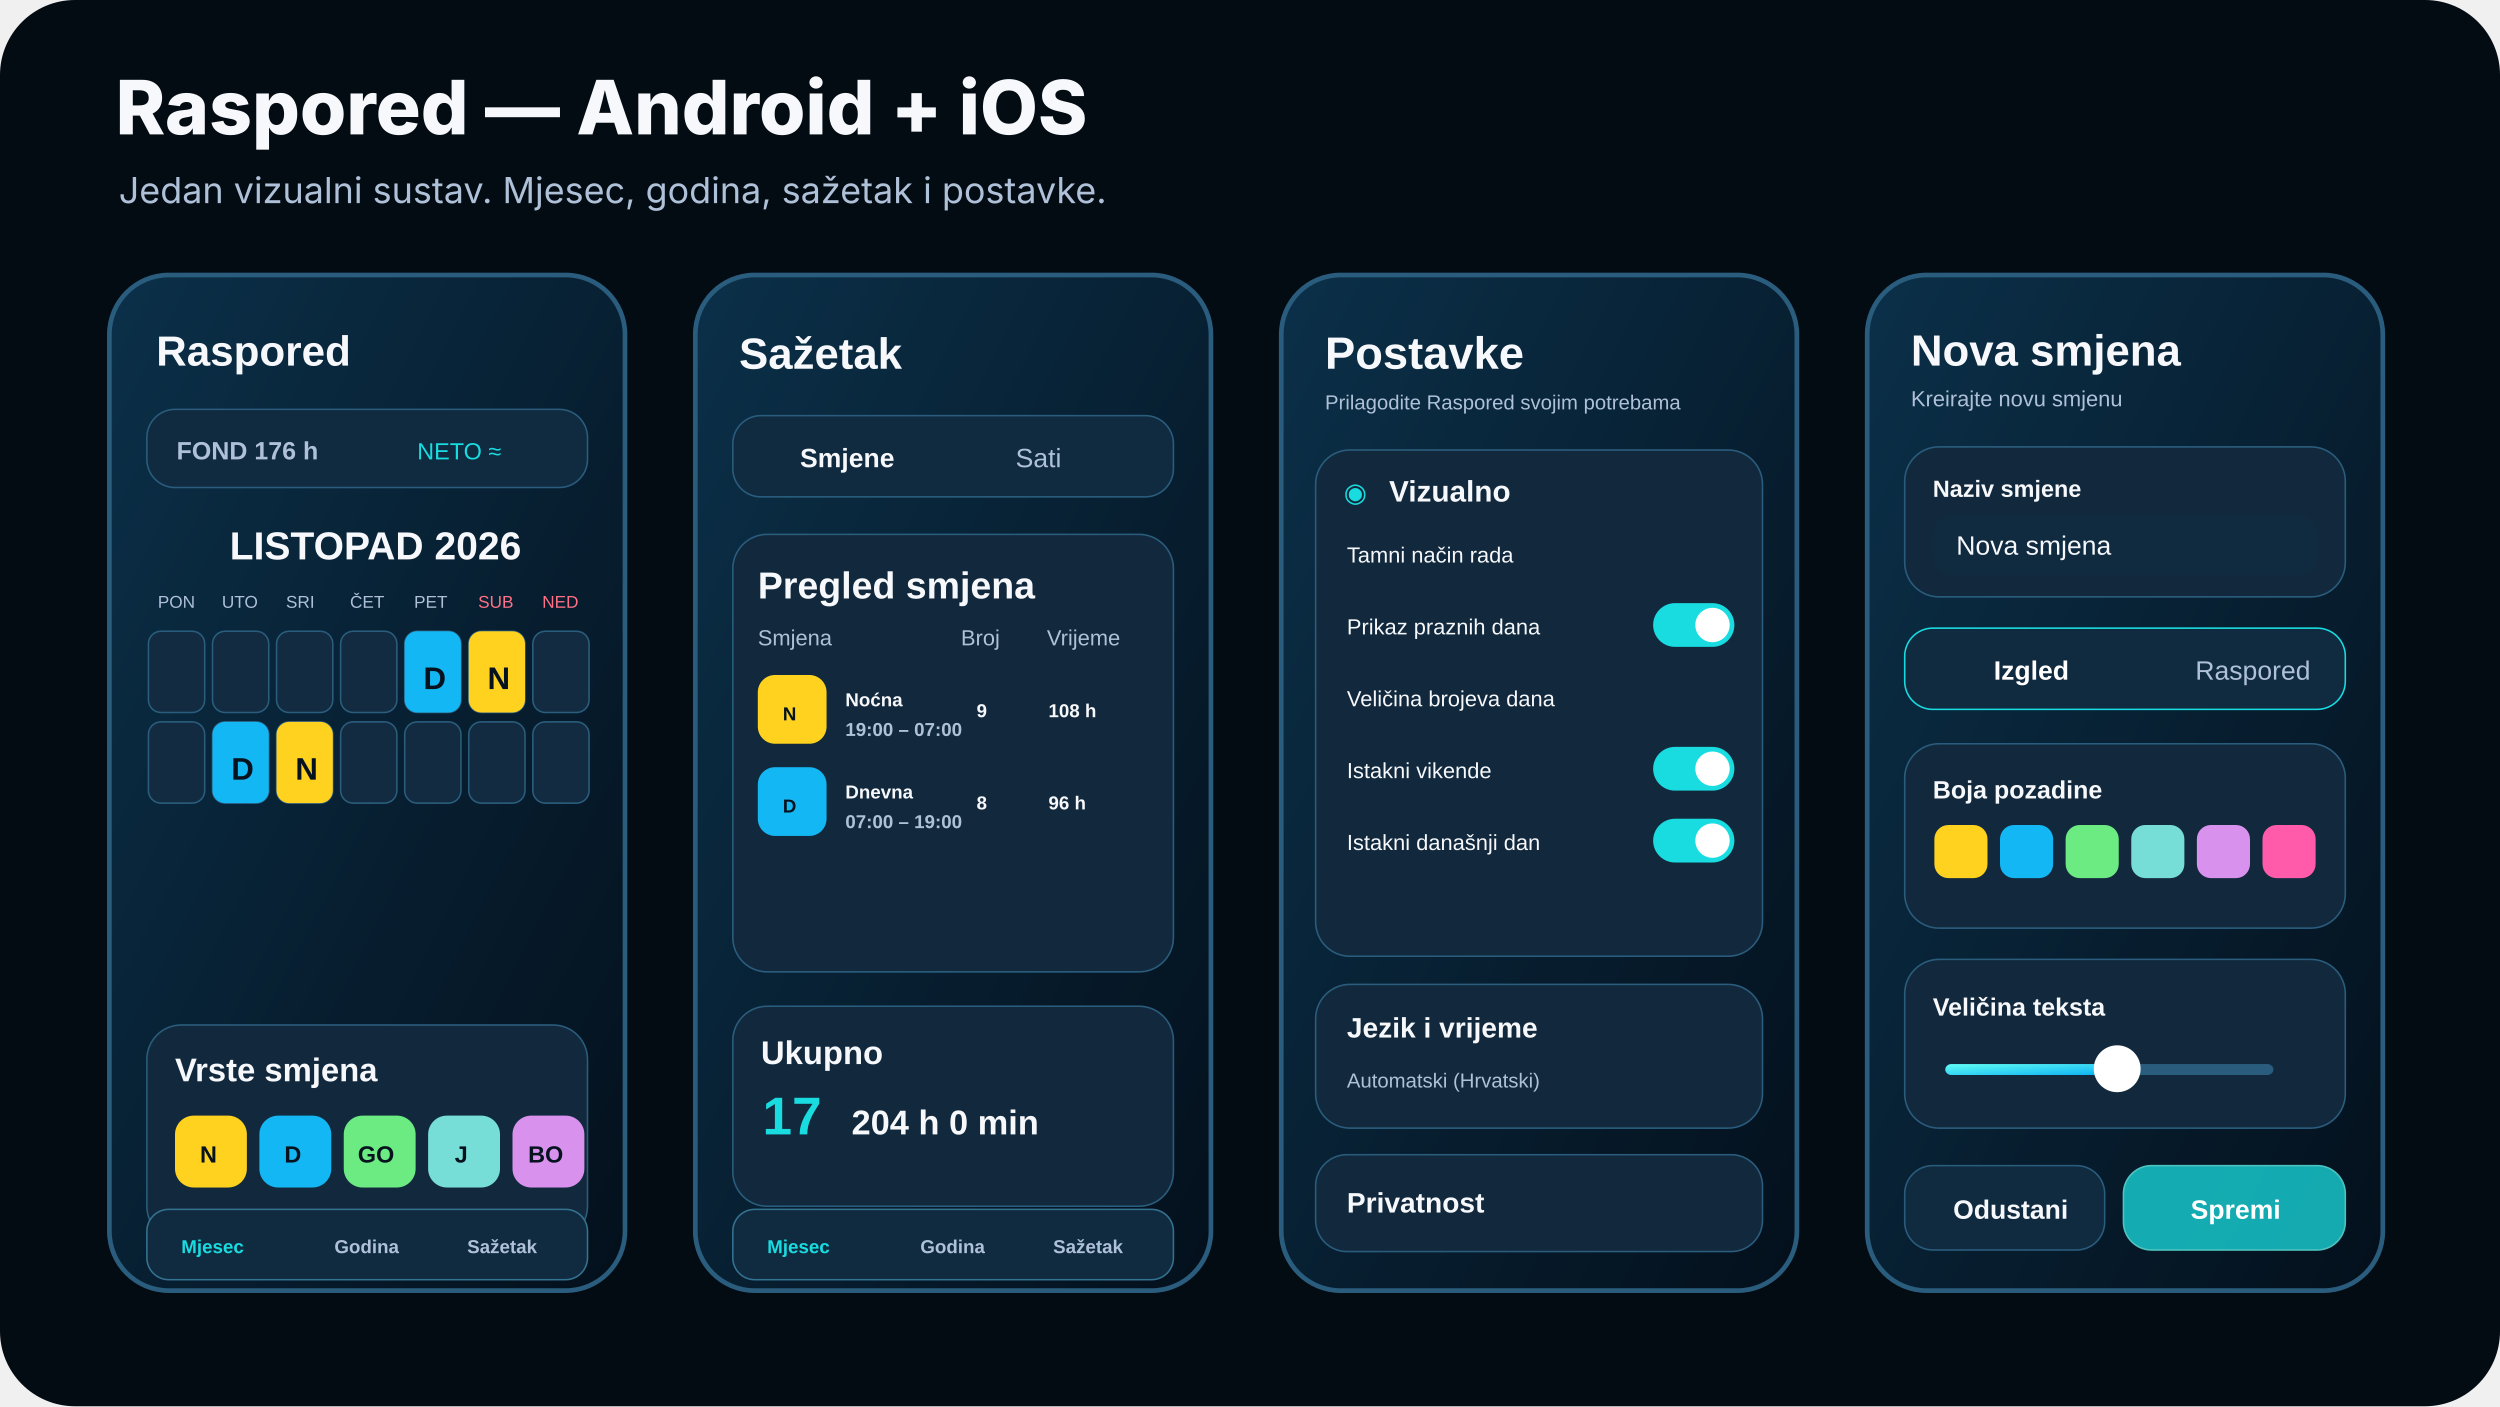
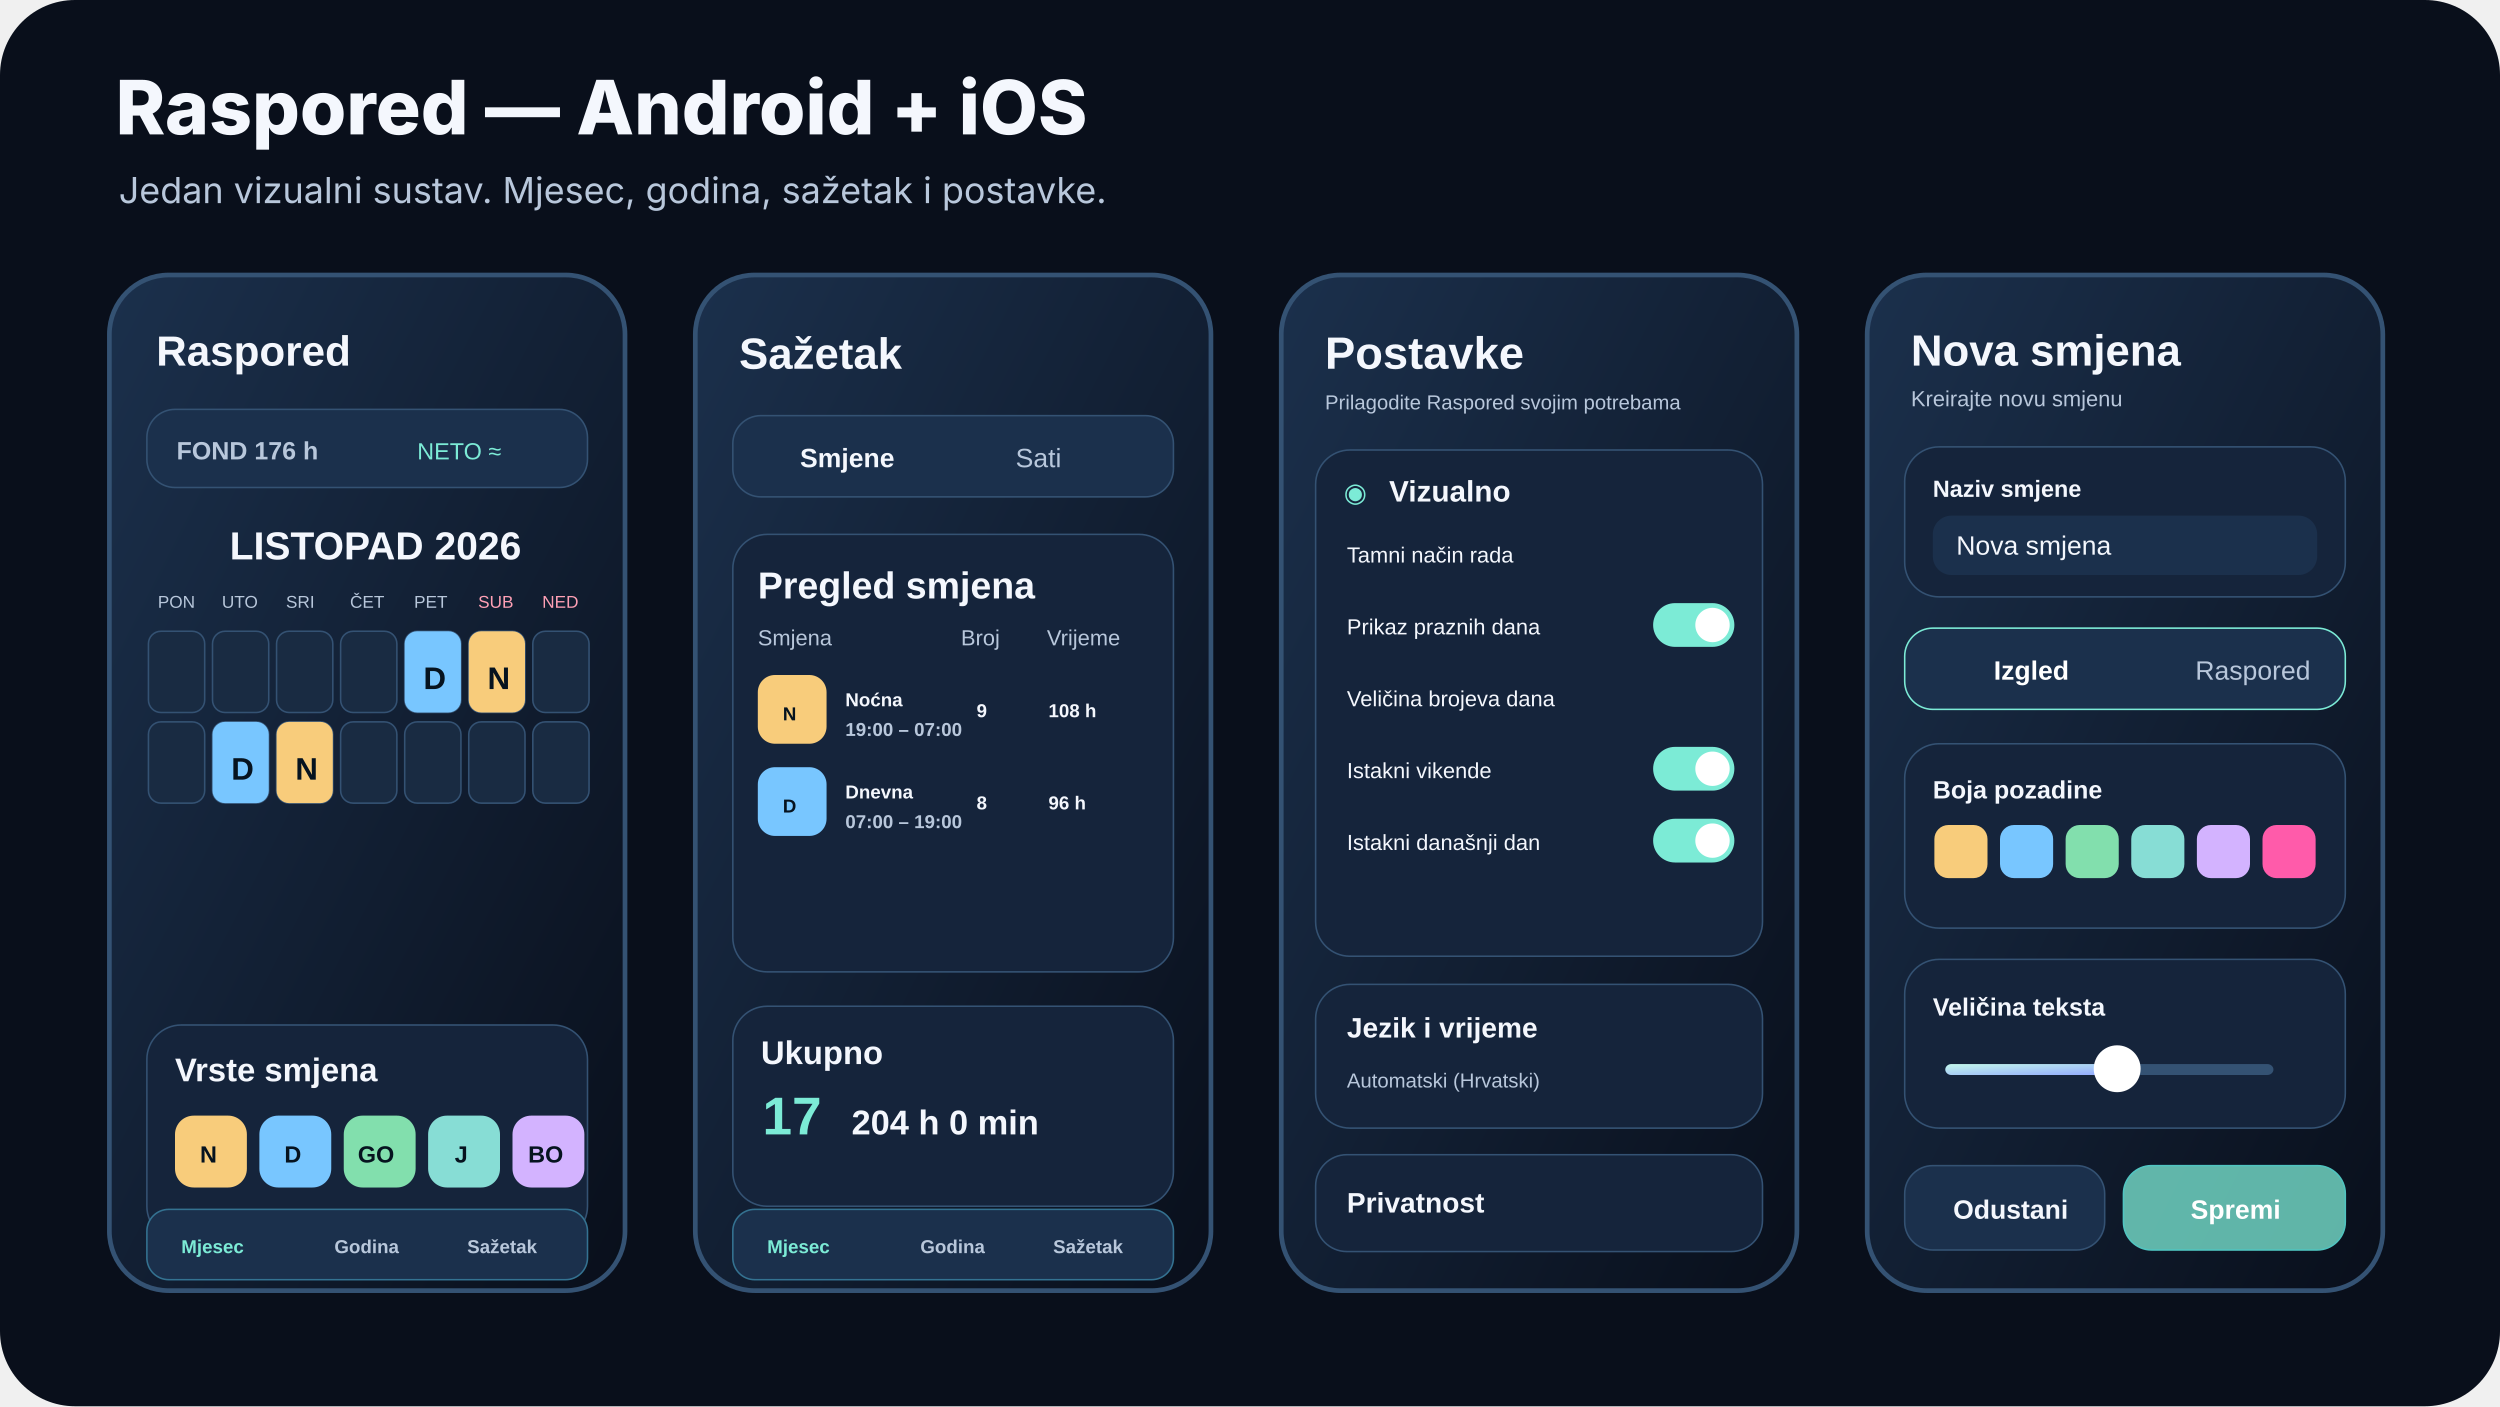
<svg xmlns="http://www.w3.org/2000/svg" viewBox="0 0 1600 900" role="img" aria-labelledby="title">
  <defs>
    <linearGradient id="bg" x1="0" y1="0" x2="1" y2="1">
-       <stop stop-color="#0b3049" />
-       <stop offset="1" stop-color="#04101c" />
+       <stop stop-color="#1B304C" />
+       <stop offset="1" stop-color="#090F1B" />
    </linearGradient>
    <linearGradient id="a" x1="0" y1="0" x2="1" y2="1">
-       <stop stop-color="#62fff5" />
-       <stop offset="1" stop-color="#09aef2" />
+       <stop stop-color="#C3F8EB" />
+       <stop offset="1" stop-color="#91A7FF" />
    </linearGradient>
  </defs>
-   <rect width="1600" height="900" rx="48" fill="#030b13" />
-   <text x="74" y="86" fill="#f6f8fb" font-family="Inter,Segoe UI,Arial,sans-serif" font-size="48" font-weight="800">Raspored — Android + iOS</text>
-   <text x="76" y="130" fill="#afc1d8" font-family="Inter,Segoe UI,Arial,sans-serif" font-size="23">Jedan vizualni sustav. Mjesec, godina, sažetak i postavke.</text>
+   <rect width="1600" height="900" rx="48" fill="#090F1B" />
+   <text x="74" y="86" fill="#F4F7FD" font-family="Inter,Segoe UI,Arial,sans-serif" font-size="48" font-weight="800">Raspored — Android + iOS</text>
+   <text x="76" y="130" fill="#B8C7DB" font-family="Inter,Segoe UI,Arial,sans-serif" font-size="23">Jedan vizualni sustav. Mjesec, godina, sažetak i postavke.</text>
  <g transform="translate(70 176)">
-     <rect width="330" height="650" rx="38" fill="url(#bg)" stroke="#2a5d7d" stroke-width="3" />
-     <text x="30" y="58" fill="#f6f8fb" font-family="Arial" font-size="27" font-weight="700">Raspored</text>
-     <rect x="24" y="86" width="282" height="50" rx="18" fill="#102a40" stroke="#2a5d7d" />
-     <text x="43" y="118" fill="#afc1d8" font-family="Arial" font-size="16" font-weight="700">FOND 176 h</text>
-     <text x="197" y="118" fill="#19dce0" font-family="Arial" font-size="15">NETO ≈</text>
-     <text x="77" y="182" fill="#f6f8fb" font-family="Arial" font-size="25" font-weight="800">LISTOPAD 2026</text>
-     <g font-family="Arial" font-size="11" fill="#afc1d8">
+     <rect width="330" height="650" rx="38" fill="url(#bg)" stroke="#345273" stroke-width="3" />
+     <text x="30" y="58" fill="#F4F7FD" font-family="Arial" font-size="27" font-weight="700">Raspored</text>
+     <rect x="24" y="86" width="282" height="50" rx="18" fill="#1B304C" stroke="#345273" />
+     <text x="43" y="118" fill="#B8C7DB" font-family="Arial" font-size="16" font-weight="700">FOND 176 h</text>
+     <text x="197" y="118" fill="#7CEBD6" font-family="Arial" font-size="15">NETO ≈</text>
+     <text x="77" y="182" fill="#F4F7FD" font-family="Arial" font-size="25" font-weight="800">LISTOPAD 2026</text>
+     <g font-family="Arial" font-size="11" fill="#B8C7DB">
      <text x="31" y="213">PON</text>
      <text x="72" y="213">UTO</text>
      <text x="113" y="213">SRI</text>
      <text x="154" y="213">ČET</text>
      <text x="195" y="213">PET</text>
-       <text x="236" y="213" fill="#ff7186">SUB</text>
-       <text x="277" y="213" fill="#ff7186">NED</text>
+       <text x="236" y="213" fill="#FFA0B5">SUB</text>
+       <text x="277" y="213" fill="#FFA0B5">NED</text>
    </g>
    <g transform="translate(25 228)">
-       <g fill="#122b40" stroke="#2a5d7d">
+       <g fill="#192B42" stroke="#345273">
        <rect width="36" height="52" rx="8" />
        <rect x="41" width="36" height="52" rx="8" />
        <rect x="82" width="36" height="52" rx="8" />
        <rect x="123" width="36" height="52" rx="8" />
        <rect x="164" width="36" height="52" rx="8" />
        <rect x="205" width="36" height="52" rx="8" />
        <rect x="246" width="36" height="52" rx="8" />
      </g>
-       <rect x="164" width="36" height="52" rx="8" fill="#13b7f3" />
-       <rect x="205" width="36" height="52" rx="8" fill="#ffd21f" />
+       <rect x="164" width="36" height="52" rx="8" fill="#78C6FF" />
+       <rect x="205" width="36" height="52" rx="8" fill="#F8CC7B" />
      <text x="176" y="37" fill="#06131f" font-family="Arial" font-size="20" font-weight="800">D</text>
      <text x="217" y="37" fill="#06131f" font-family="Arial" font-size="20" font-weight="800">N</text>
-       <g transform="translate(0 58)" fill="#122b40" stroke="#2a5d7d">
+       <g transform="translate(0 58)" fill="#192B42" stroke="#345273">
        <rect width="36" height="52" rx="8" />
        <rect x="41" width="36" height="52" rx="8" />
        <rect x="82" width="36" height="52" rx="8" />
        <rect x="123" width="36" height="52" rx="8" />
        <rect x="164" width="36" height="52" rx="8" />
        <rect x="205" width="36" height="52" rx="8" />
        <rect x="246" width="36" height="52" rx="8" />
      </g>
-       <rect x="41" y="58" width="36" height="52" rx="8" fill="#13b7f3" />
-       <rect x="82" y="58" width="36" height="52" rx="8" fill="#ffd21f" />
+       <rect x="41" y="58" width="36" height="52" rx="8" fill="#78C6FF" />
+       <rect x="82" y="58" width="36" height="52" rx="8" fill="#F8CC7B" />
      <text x="53" y="95" fill="#06131f" font-family="Arial" font-size="20" font-weight="800">D</text>
      <text x="94" y="95" fill="#06131f" font-family="Arial" font-size="20" font-weight="800">N</text>
    </g>
-     <rect x="24" y="480" width="282" height="138" rx="22" fill="#12293d" stroke="#2a5d7d" />
-     <text x="42" y="516" fill="#f6f8fb" font-family="Arial" font-size="21" font-weight="800">Vrste smjena</text>
+     <rect x="24" y="480" width="282" height="138" rx="22" fill="#15243B" stroke="#345273" />
+     <text x="42" y="516" fill="#F4F7FD" font-family="Arial" font-size="21" font-weight="800">Vrste smjena</text>
    <g transform="translate(42 538)" font-family="Arial" font-weight="800" font-size="15" fill="#06131f">
-       <rect width="46" height="46" rx="12" fill="#ffd21f" />
+       <rect width="46" height="46" rx="12" fill="#F8CC7B" />
      <text x="16" y="30">N</text>
-       <rect x="54" width="46" height="46" rx="12" fill="#13b7f3" />
+       <rect x="54" width="46" height="46" rx="12" fill="#78C6FF" />
      <text x="70" y="30">D</text>
-       <rect x="108" width="46" height="46" rx="12" fill="#6ceb82" />
+       <rect x="108" width="46" height="46" rx="12" fill="#82DFAD" />
      <text x="117" y="30">GO</text>
-       <rect x="162" width="46" height="46" rx="12" fill="#77ded7" />
+       <rect x="162" width="46" height="46" rx="12" fill="#87DDD5" />
      <text x="179" y="30">J</text>
-       <rect x="216" width="46" height="46" rx="12" fill="#d991ee" />
+       <rect x="216" width="46" height="46" rx="12" fill="#D3B3FF" />
      <text x="226" y="30">BO</text>
    </g>
-     <rect x="24" y="598" width="282" height="45" rx="14" fill="#102a40" stroke="#347291" />
+     <rect x="24" y="598" width="282" height="45" rx="14" fill="#1B304C" stroke="#347291" />
    <g font-family="Arial" font-size="12" font-weight="700">
-       <text x="46" y="626" fill="#19dce0">Mjesec</text>
-       <text x="144" y="626" fill="#afc1d8">Godina</text>
-       <text x="229" y="626" fill="#afc1d8">Sažetak</text>
+       <text x="46" y="626" fill="#7CEBD6">Mjesec</text>
+       <text x="144" y="626" fill="#B8C7DB">Godina</text>
+       <text x="229" y="626" fill="#B8C7DB">Sažetak</text>
    </g>
  </g>
  <g transform="translate(445 176)">
-     <rect width="330" height="650" rx="38" fill="url(#bg)" stroke="#2a5d7d" stroke-width="3" />
-     <text x="28" y="60" fill="#f6f8fb" font-family="Arial" font-size="28" font-weight="800">Sažetak</text>
-     <rect x="24" y="90" width="282" height="52" rx="18" fill="#102a40" stroke="#2a5d7d" />
-     <text x="67" y="123" fill="#f6f8fb" font-family="Arial" font-size="17" font-weight="700">Smjene</text>
-     <text x="205" y="123" fill="#afc1d8" font-family="Arial" font-size="17">Sati</text>
-     <rect x="24" y="166" width="282" height="280" rx="22" fill="#12293d" stroke="#2a5d7d" />
-     <text x="40" y="207" fill="#f6f8fb" font-family="Arial" font-size="24" font-weight="800">Pregled smjena</text>
-     <g font-family="Arial" font-size="14" fill="#afc1d8">
+     <rect width="330" height="650" rx="38" fill="url(#bg)" stroke="#345273" stroke-width="3" />
+     <text x="28" y="60" fill="#F4F7FD" font-family="Arial" font-size="28" font-weight="800">Sažetak</text>
+     <rect x="24" y="90" width="282" height="52" rx="18" fill="#1B304C" stroke="#345273" />
+     <text x="67" y="123" fill="#F4F7FD" font-family="Arial" font-size="17" font-weight="700">Smjene</text>
+     <text x="205" y="123" fill="#B8C7DB" font-family="Arial" font-size="17">Sati</text>
+     <rect x="24" y="166" width="282" height="280" rx="22" fill="#15243B" stroke="#345273" />
+     <text x="40" y="207" fill="#F4F7FD" font-family="Arial" font-size="24" font-weight="800">Pregled smjena</text>
+     <g font-family="Arial" font-size="14" fill="#B8C7DB">
      <text x="40" y="237">Smjena</text>
      <text x="170" y="237">Broj</text>
      <text x="225" y="237">Vrijeme</text>
    </g>
    <g font-family="Arial" font-weight="700">
-       <rect x="40" y="256" width="44" height="44" rx="11" fill="#ffd21f" />
+       <rect x="40" y="256" width="44" height="44" rx="11" fill="#F8CC7B" />
      <text x="56" y="285" fill="#06131f">N</text>
-       <text x="96" y="276" fill="#f6f8fb">Noćna</text>
-       <text x="96" y="295" fill="#afc1d8" font-size="12">19:00 – 07:00</text>
-       <text x="180" y="283" fill="#f6f8fb">9</text>
-       <text x="226" y="283" fill="#f6f8fb">108 h</text>
-       <rect x="40" y="315" width="44" height="44" rx="11" fill="#13b7f3" />
+       <text x="96" y="276" fill="#F4F7FD">Noćna</text>
+       <text x="96" y="295" fill="#B8C7DB" font-size="12">19:00 – 07:00</text>
+       <text x="180" y="283" fill="#F4F7FD">9</text>
+       <text x="226" y="283" fill="#F4F7FD">108 h</text>
+       <rect x="40" y="315" width="44" height="44" rx="11" fill="#78C6FF" />
      <text x="56" y="344" fill="#06131f">D</text>
-       <text x="96" y="335" fill="#f6f8fb">Dnevna</text>
-       <text x="96" y="354" fill="#afc1d8" font-size="12">07:00 – 19:00</text>
-       <text x="180" y="342" fill="#f6f8fb">8</text>
-       <text x="226" y="342" fill="#f6f8fb">96 h</text>
+       <text x="96" y="335" fill="#F4F7FD">Dnevna</text>
+       <text x="96" y="354" fill="#B8C7DB" font-size="12">07:00 – 19:00</text>
+       <text x="180" y="342" fill="#F4F7FD">8</text>
+       <text x="226" y="342" fill="#F4F7FD">96 h</text>
    </g>
-     <rect x="24" y="468" width="282" height="128" rx="22" fill="#12293d" stroke="#2a5d7d" />
-     <text x="42" y="505" fill="#f6f8fb" font-family="Arial" font-size="21" font-weight="800">Ukupno</text>
-     <text x="43" y="550" fill="#19dce0" font-family="Arial" font-size="34" font-weight="800">17</text>
-     <text x="100" y="550" fill="#f6f8fb" font-family="Arial" font-size="22" font-weight="700">204 h 0 min</text>
-     <rect x="24" y="598" width="282" height="45" rx="14" fill="#102a40" stroke="#347291" />
+     <rect x="24" y="468" width="282" height="128" rx="22" fill="#15243B" stroke="#345273" />
+     <text x="42" y="505" fill="#F4F7FD" font-family="Arial" font-size="21" font-weight="800">Ukupno</text>
+     <text x="43" y="550" fill="#7CEBD6" font-family="Arial" font-size="34" font-weight="800">17</text>
+     <text x="100" y="550" fill="#F4F7FD" font-family="Arial" font-size="22" font-weight="700">204 h 0 min</text>
+     <rect x="24" y="598" width="282" height="45" rx="14" fill="#1B304C" stroke="#347291" />
    <g font-family="Arial" font-size="12" font-weight="700">
-       <text x="46" y="626" fill="#19dce0">Mjesec</text>
-       <text x="144" y="626" fill="#afc1d8">Godina</text>
-       <text x="229" y="626" fill="#afc1d8">Sažetak</text>
+       <text x="46" y="626" fill="#7CEBD6">Mjesec</text>
+       <text x="144" y="626" fill="#B8C7DB">Godina</text>
+       <text x="229" y="626" fill="#B8C7DB">Sažetak</text>
    </g>
  </g>
  <g transform="translate(820 176)">
-     <rect width="330" height="650" rx="38" fill="url(#bg)" stroke="#2a5d7d" stroke-width="3" />
-     <text x="28" y="60" fill="#f6f8fb" font-family="Arial" font-size="29" font-weight="800">Postavke</text>
-     <text x="28" y="86" fill="#afc1d8" font-family="Arial" font-size="13">Prilagodite Raspored svojim potrebama</text>
-     <rect x="22" y="112" width="286" height="324" rx="22" fill="#12293d" stroke="#2a5d7d" />
-     <text x="40" y="145" fill="#19dce0" font-family="Arial" font-size="17">◉</text>
-     <text x="69" y="145" fill="#f6f8fb" font-family="Arial" font-size="19" font-weight="800">Vizualno</text>
-     <g font-family="Arial" font-size="14" fill="#f6f8fb">
+     <rect width="330" height="650" rx="38" fill="url(#bg)" stroke="#345273" stroke-width="3" />
+     <text x="28" y="60" fill="#F4F7FD" font-family="Arial" font-size="29" font-weight="800">Postavke</text>
+     <text x="28" y="86" fill="#B8C7DB" font-family="Arial" font-size="13">Prilagodite Raspored svojim potrebama</text>
+     <rect x="22" y="112" width="286" height="324" rx="22" fill="#15243B" stroke="#345273" />
+     <text x="40" y="145" fill="#7CEBD6" font-family="Arial" font-size="17">◉</text>
+     <text x="69" y="145" fill="#F4F7FD" font-family="Arial" font-size="19" font-weight="800">Vizualno</text>
+     <g font-family="Arial" font-size="14" fill="#F4F7FD">
      <text x="42" y="184">Tamni način rada</text>
      <text x="42" y="230">Prikaz praznih dana</text>
      <text x="42" y="276">Veličina brojeva dana</text>
      <text x="42" y="322">Istakni vikende</text>
      <text x="42" y="368">Istakni današnji dan</text>
    </g>
-     <g fill="#19dce0">
+     <g fill="#7CEBD6">
      <rect x="238" y="210" width="52" height="28" rx="14" />
      <circle cx="276" cy="224" r="11" fill="#fff" />
      <rect x="238" y="302" width="52" height="28" rx="14" />
      <circle cx="276" cy="316" r="11" fill="#fff" />
      <rect x="238" y="348" width="52" height="28" rx="14" />
      <circle cx="276" cy="362" r="11" fill="#fff" />
    </g>
-     <rect x="22" y="454" width="286" height="92" rx="22" fill="#12293d" stroke="#2a5d7d" />
-     <text x="42" y="488" fill="#f6f8fb" font-family="Arial" font-size="18" font-weight="800">Jezik i vrijeme</text>
-     <text x="42" y="520" fill="#afc1d8" font-family="Arial" font-size="13">Automatski (Hrvatski)</text>
-     <rect x="22" y="563" width="286" height="62" rx="20" fill="#12293d" stroke="#2a5d7d" />
-     <text x="42" y="600" fill="#f6f8fb" font-family="Arial" font-size="18" font-weight="800">Privatnost</text>
+     <rect x="22" y="454" width="286" height="92" rx="22" fill="#15243B" stroke="#345273" />
+     <text x="42" y="488" fill="#F4F7FD" font-family="Arial" font-size="18" font-weight="800">Jezik i vrijeme</text>
+     <text x="42" y="520" fill="#B8C7DB" font-family="Arial" font-size="13">Automatski (Hrvatski)</text>
+     <rect x="22" y="563" width="286" height="62" rx="20" fill="#15243B" stroke="#345273" />
+     <text x="42" y="600" fill="#F4F7FD" font-family="Arial" font-size="18" font-weight="800">Privatnost</text>
  </g>
  <g transform="translate(1195 176)">
-     <rect width="330" height="650" rx="38" fill="url(#bg)" stroke="#2a5d7d" stroke-width="3" />
-     <text x="28" y="58" fill="#f6f8fb" font-family="Arial" font-size="28" font-weight="800">Nova smjena</text>
-     <text x="28" y="84" fill="#afc1d8" font-family="Arial" font-size="14">Kreirajte novu smjenu</text>
-     <rect x="24" y="110" width="282" height="96" rx="22" fill="#12293d" stroke="#2a5d7d" />
-     <text x="42" y="142" fill="#f6f8fb" font-family="Arial" font-size="15" font-weight="700">Naziv smjene</text>
-     <rect x="42" y="154" width="246" height="38" rx="12" fill="#102a40" />
-     <text x="57" y="179" fill="#f6f8fb" font-family="Arial" font-size="17">Nova smjena</text>
-     <rect x="24" y="226" width="282" height="52" rx="18" fill="#102a40" stroke="#19dce0" />
+     <rect width="330" height="650" rx="38" fill="url(#bg)" stroke="#345273" stroke-width="3" />
+     <text x="28" y="58" fill="#F4F7FD" font-family="Arial" font-size="28" font-weight="800">Nova smjena</text>
+     <text x="28" y="84" fill="#B8C7DB" font-family="Arial" font-size="14">Kreirajte novu smjenu</text>
+     <rect x="24" y="110" width="282" height="96" rx="22" fill="#15243B" stroke="#345273" />
+     <text x="42" y="142" fill="#F4F7FD" font-family="Arial" font-size="15" font-weight="700">Naziv smjene</text>
+     <rect x="42" y="154" width="246" height="38" rx="12" fill="#1B304C" />
+     <text x="57" y="179" fill="#F4F7FD" font-family="Arial" font-size="17">Nova smjena</text>
+     <rect x="24" y="226" width="282" height="52" rx="18" fill="#1B304C" stroke="#7CEBD6" />
    <text x="81" y="259" fill="#fff" font-family="Arial" font-size="17" font-weight="700">Izgled</text>
-     <text x="210" y="259" fill="#afc1d8" font-family="Arial" font-size="17">Raspored</text>
-     <rect x="24" y="300" width="282" height="118" rx="22" fill="#12293d" stroke="#2a5d7d" />
-     <text x="42" y="335" fill="#f6f8fb" font-family="Arial" font-size="16" font-weight="700">Boja pozadine</text>
+     <text x="210" y="259" fill="#B8C7DB" font-family="Arial" font-size="17">Raspored</text>
+     <rect x="24" y="300" width="282" height="118" rx="22" fill="#15243B" stroke="#345273" />
+     <text x="42" y="335" fill="#F4F7FD" font-family="Arial" font-size="16" font-weight="700">Boja pozadine</text>
    <g transform="translate(43 352)">
-       <rect width="34" height="34" rx="9" fill="#ffd21f" />
-       <rect x="42" width="34" height="34" rx="9" fill="#13b7f3" />
-       <rect x="84" width="34" height="34" rx="9" fill="#6ceb82" />
-       <rect x="126" width="34" height="34" rx="9" fill="#77ded7" />
-       <rect x="168" width="34" height="34" rx="9" fill="#d991ee" />
+       <rect width="34" height="34" rx="9" fill="#F8CC7B" />
+       <rect x="42" width="34" height="34" rx="9" fill="#78C6FF" />
+       <rect x="84" width="34" height="34" rx="9" fill="#82DFAD" />
+       <rect x="126" width="34" height="34" rx="9" fill="#87DDD5" />
+       <rect x="168" width="34" height="34" rx="9" fill="#D3B3FF" />
      <rect x="210" width="34" height="34" rx="9" fill="#ff5baa" />
    </g>
-     <rect x="24" y="438" width="282" height="108" rx="22" fill="#12293d" stroke="#2a5d7d" />
-     <text x="42" y="474" fill="#f6f8fb" font-family="Arial" font-size="16" font-weight="700">Veličina teksta</text>
-     <rect x="50" y="505" width="210" height="7" rx="4" fill="#2a5d7d" />
+     <rect x="24" y="438" width="282" height="108" rx="22" fill="#15243B" stroke="#345273" />
+     <text x="42" y="474" fill="#F4F7FD" font-family="Arial" font-size="16" font-weight="700">Veličina teksta</text>
+     <rect x="50" y="505" width="210" height="7" rx="4" fill="#345273" />
    <rect x="50" y="505" width="110" height="7" rx="4" fill="url(#a)" />
    <circle cx="160" cy="508" r="15" fill="#fff" />
-     <rect x="24" y="570" width="128" height="54" rx="18" fill="#102a40" stroke="#2a5d7d" />
-     <text x="55" y="604" fill="#f6f8fb" font-family="Arial" font-size="17" font-weight="700">Odustani</text>
-     <rect x="164" y="570" width="142" height="54" rx="18" fill="#19dce0" opacity=".75" stroke="#67fff4" />
+     <rect x="24" y="570" width="128" height="54" rx="18" fill="#1B304C" stroke="#345273" />
+     <text x="55" y="604" fill="#F4F7FD" font-family="Arial" font-size="17" font-weight="700">Odustani</text>
+     <rect x="164" y="570" width="142" height="54" rx="18" fill="#7CEBD6" opacity=".75" stroke="#67fff4" />
    <text x="207" y="604" fill="#fff" font-family="Arial" font-size="17" font-weight="800">Spremi</text>
  </g>
</svg>
